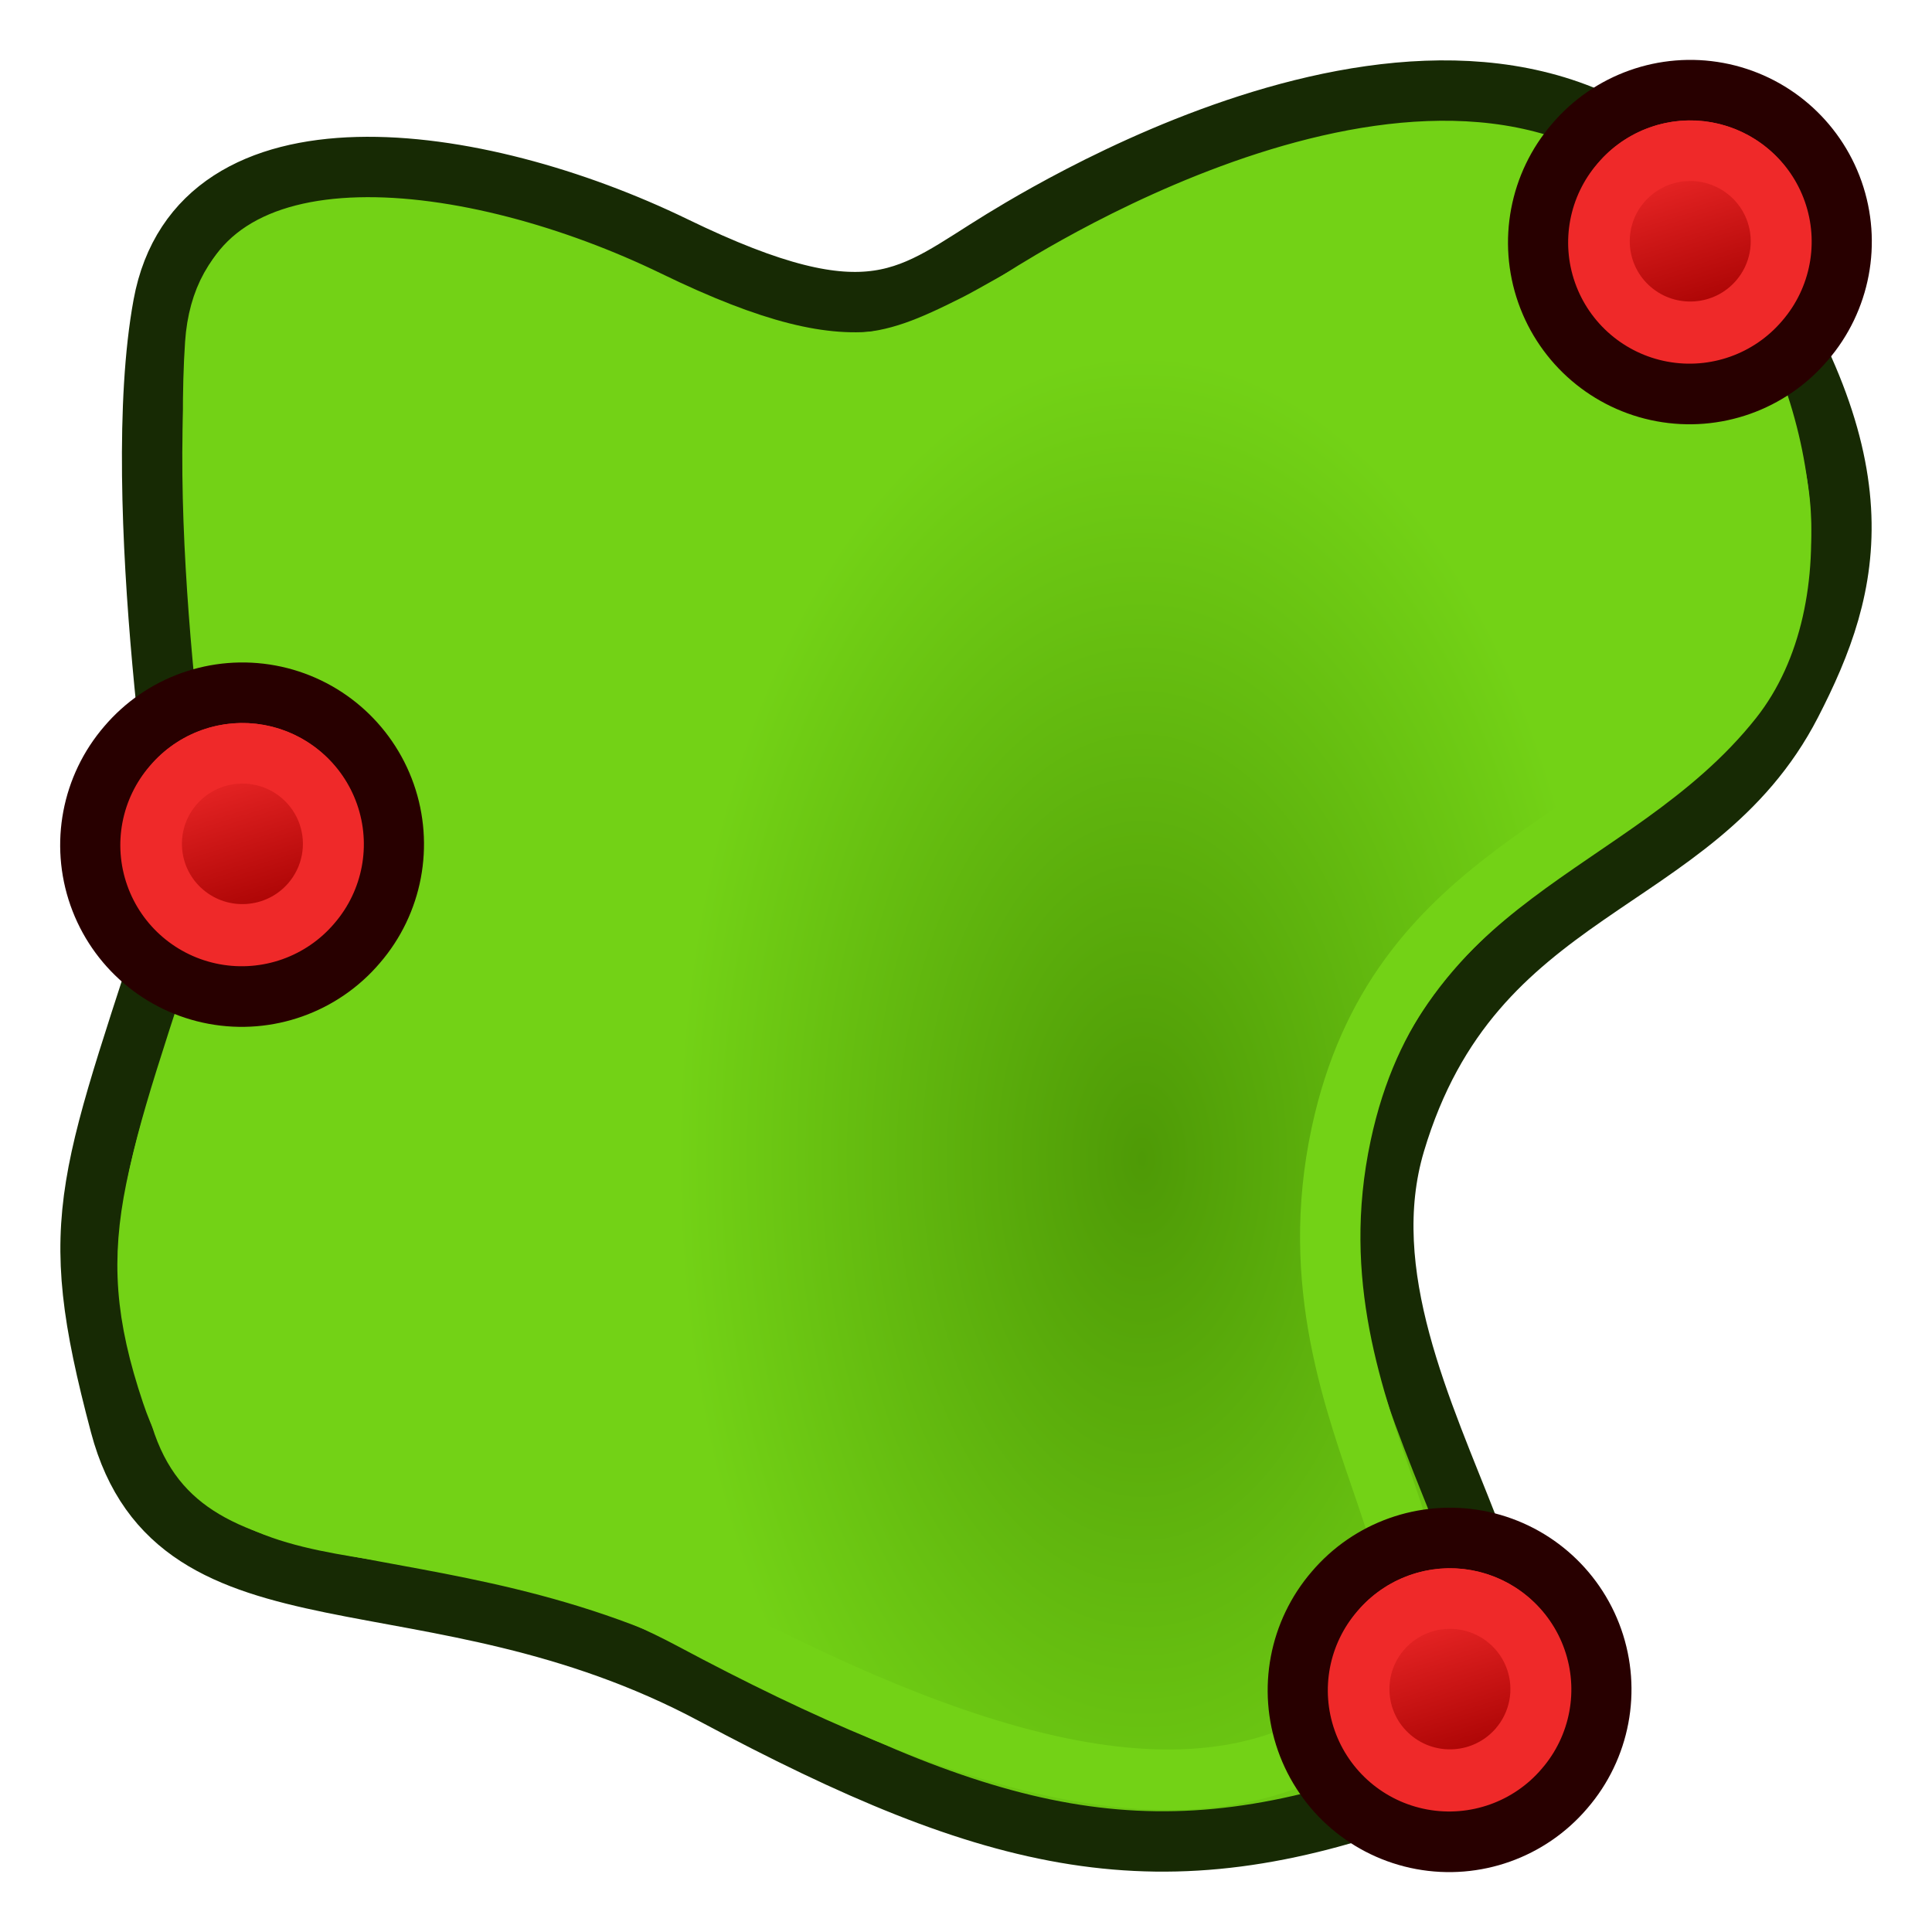
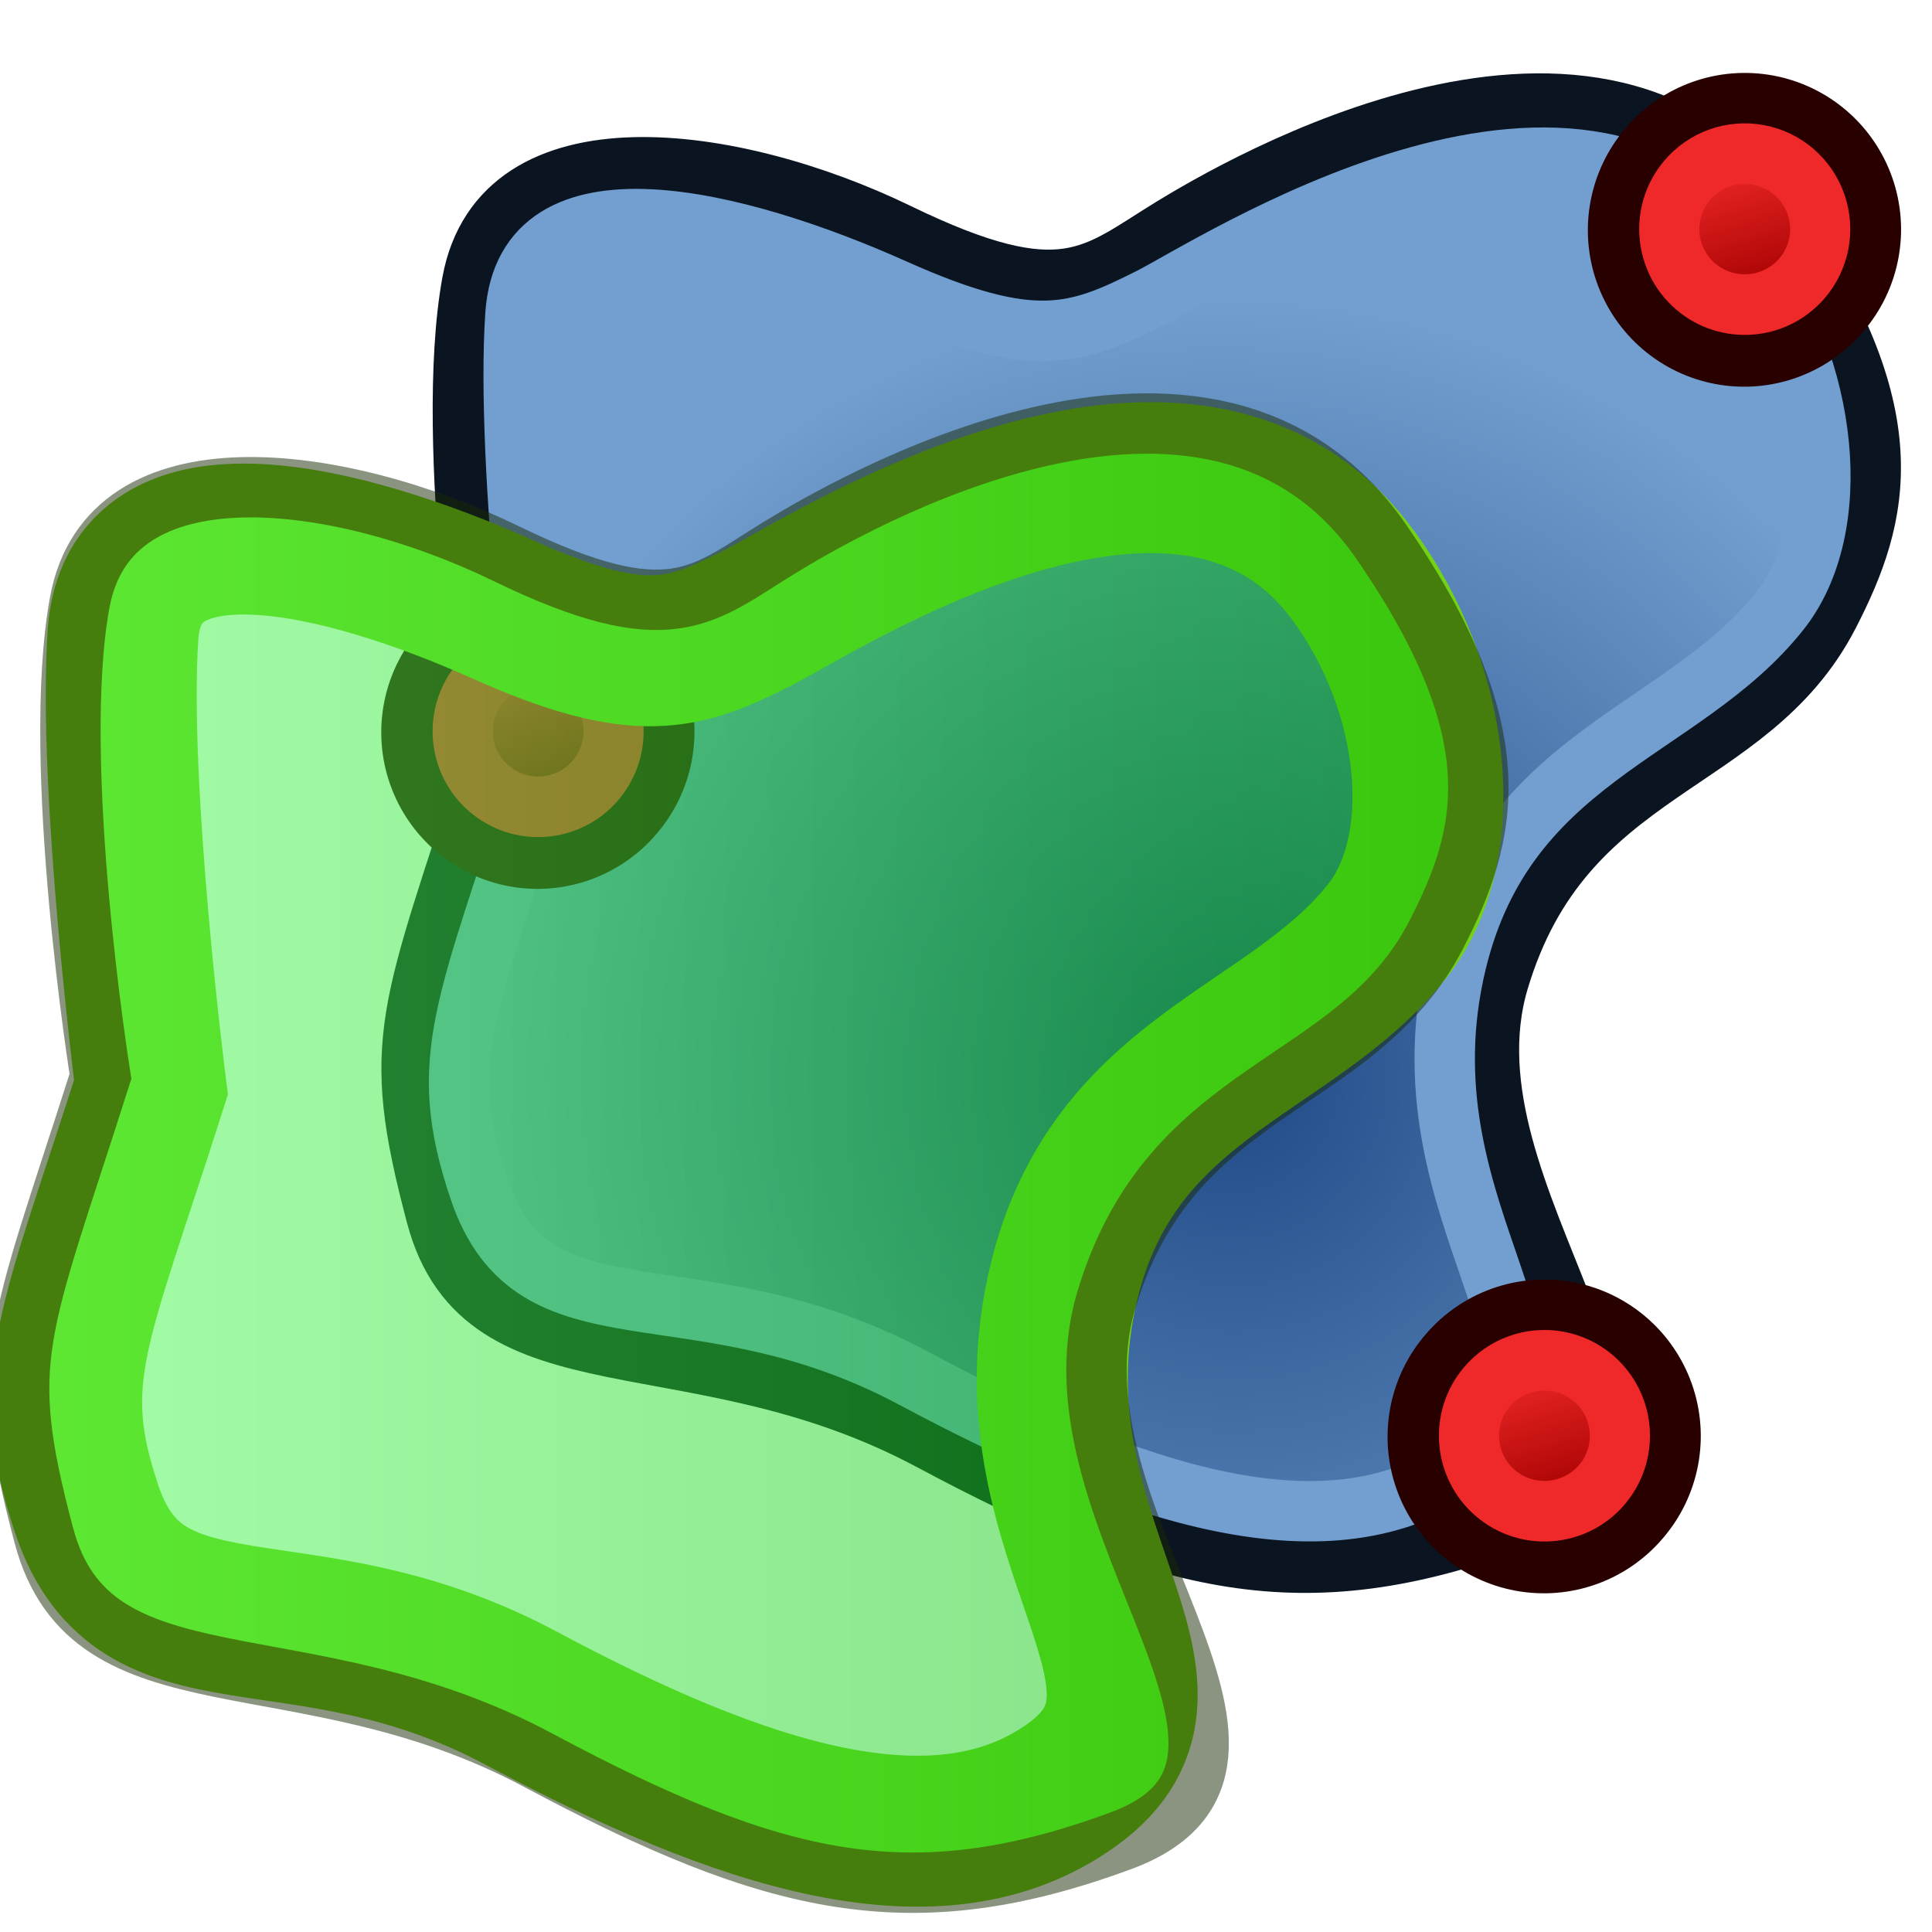
<svg xmlns="http://www.w3.org/2000/svg" xmlns:xlink="http://www.w3.org/1999/xlink" width="64px" height="64px" id="svg3052" version="1.1">
  <defs id="defs3054">
-     <linearGradient id="linearGradient4235">
-       <stop id="stop4237" offset="0" style="stop-color:#4e9a06;stop-opacity:1" />
-       <stop id="stop4239" offset="1" style="stop-color:#73d216;stop-opacity:1" />
-     </linearGradient>
    <linearGradient id="linearGradient4189">
      <stop id="stop4191" offset="0" style="stop-color:#204a87;stop-opacity:1" />
      <stop id="stop4193" offset="1" style="stop-color:#729fcf;stop-opacity:1" />
    </linearGradient>
    <linearGradient id="linearGradient4032">
      <stop style="stop-color:#71b2f8;stop-opacity:1;" offset="0" id="stop4034" />
      <stop style="stop-color:#002795;stop-opacity:1;" offset="1" id="stop4036" />
    </linearGradient>
    <radialGradient xlink:href="#linearGradient3377" id="radialGradient3705" gradientUnits="userSpaceOnUse" cx="148.883" cy="81.87" fx="148.883" fy="81.87" r="19.467" gradientTransform="matrix(1.624467,-0.05136783,0.04345521,0.9993132,-102.9903,7.704044)" />
    <linearGradient id="linearGradient3377">
      <stop id="stop3379" offset="0" style="stop-color:#4bff54;stop-opacity:1;" />
      <stop id="stop3381" offset="1" style="stop-color:#00b800;stop-opacity:1;" />
    </linearGradient>
    <radialGradient xlink:href="#linearGradient3206" id="radialGradient3703" gradientUnits="userSpaceOnUse" cx="135.383" cy="97.37" fx="135.383" fy="97.37" r="19.467" gradientTransform="matrix(0.8790468,0.2250379,-0.417091,2.001673,56.73751,-127.9988)" />
    <linearGradient id="linearGradient3199">
      <stop id="stop3201" offset="0" style="stop-color:#faff2b;stop-opacity:1;" />
      <stop id="stop3203" offset="1" style="stop-color:#ffaa00;stop-opacity:1;" />
    </linearGradient>
    <radialGradient xlink:href="#linearGradient3377" id="radialGradient3692" cx="45.883" cy="28.87" fx="45.883" fy="28.87" r="19.467" gradientUnits="userSpaceOnUse" />
    <linearGradient id="linearGradient3206">
      <stop id="stop3208" offset="0" style="stop-color:#faff2b;stop-opacity:1;" />
      <stop id="stop3210" offset="1" style="stop-color:#ffaa00;stop-opacity:1;" />
    </linearGradient>
    <radialGradient xlink:href="#linearGradient4032" id="radialGradient4030" gradientUnits="userSpaceOnUse" gradientTransform="matrix(1.260164,-0.05136783,0.03370995,0.9993132,-43.13978,7.204408)" cx="148.883" cy="81.87" fx="148.883" fy="81.87" r="19.467" />
+     <radialGradient xlink:href="#linearGradient4189" id="radialGradient4187" cx="35.437" cy="41.607" fx="35.437" fy="41.607" r="30.506" gradientTransform="matrix(0.8071801,-0.6317573,0.6392466,0.8167489,-19.70033,30.32078)" gradientUnits="userSpaceOnUse" />
    <radialGradient xlink:href="#linearGradient4189-7" id="radialGradient4187-6" cx="35.437" cy="41.607" fx="35.437" fy="41.607" r="30.506" gradientTransform="matrix(0.9772993,0,0,0.9692388,0.7054002,1.126948)" gradientUnits="userSpaceOnUse" />
    <linearGradient id="linearGradient4189-7">
      <stop id="stop4191-5" offset="0" style="stop-color:#064d9a;stop-opacity:1" />
      <stop id="stop4193-3" offset="1" style="stop-color:#7499ff;stop-opacity:1" />
    </linearGradient>
    <linearGradient xlink:href="#linearGradient3836-0-6-92-4-2" id="linearGradient3801-1-3-14-0-9" gradientUnits="userSpaceOnUse" x1="-18" y1="18" x2="-22" y2="5" gradientTransform="matrix(0.7634244,0,0,0.7575042,-4.596389,2.752564)" />
    <linearGradient id="linearGradient3836-0-6-92-4-2">
      <stop style="stop-color:#a40000;stop-opacity:1" offset="0" id="stop3838-2-7-06-8-0" />
      <stop style="stop-color:#ef2929;stop-opacity:1" offset="1" id="stop3840-5-5-8-7-23" />
    </linearGradient>
    <linearGradient xlink:href="#linearGradient3836-0-6-92-4-2-2" id="linearGradient3801-1-3-14-0-9-6" gradientUnits="userSpaceOnUse" x1="-18" y1="18" x2="-22" y2="5" gradientTransform="matrix(0.7634244,0,0,0.7575042,-4.596389,2.752564)" />
    <linearGradient id="linearGradient3836-0-6-92-4-2-2">
      <stop style="stop-color:#a40000;stop-opacity:1" offset="0" id="stop3838-2-7-06-8-0-9" />
      <stop style="stop-color:#ef2929;stop-opacity:1" offset="1" id="stop3840-5-5-8-7-23-1" />
    </linearGradient>
    <linearGradient xlink:href="#linearGradient3836-0-6-92-4-2-6" id="linearGradient3801-1-3-14-0-9-3" gradientUnits="userSpaceOnUse" x1="-18" y1="18" x2="-22" y2="5" gradientTransform="matrix(0.7634244,0,0,0.7575042,-4.596389,2.752564)" />
    <linearGradient id="linearGradient3836-0-6-92-4-2-6">
      <stop style="stop-color:#a40000;stop-opacity:1" offset="0" id="stop3838-2-7-06-8-0-0" />
      <stop style="stop-color:#ef2929;stop-opacity:1" offset="1" id="stop3840-5-5-8-7-23-6" />
    </linearGradient>
-     <radialGradient xlink:href="#linearGradient4235" id="radialGradient4207" cx="38.686" cy="42.682" fx="38.686" fy="42.682" r="29.998" gradientTransform="matrix(-0.0020822,-0.8898614,0.5140005,-0.00120273,15.97445,72.86621)" gradientUnits="userSpaceOnUse" />
+     <linearGradient xlink:href="#linearGradient3377" id="linearGradient896" x1="1.805" y1="31.998" x2="62.2" y2="31.998" gradientUnits="userSpaceOnUse" />
  </defs>
  <g id="layer1">
-     <path style="fill:url(#radialGradient4207);fill-opacity:1;fill-rule:evenodd;stroke:#172a04;stroke-width:2;stroke-linecap:butt;stroke-linejoin:miter;stroke-miterlimit:4;stroke-opacity:1;stroke-dasharray:none" d="M 6.232,28.95 C 2.958,39.237 2.102,40.12 3.983,47.202 c 1.881,7.081 10.245,3.905 19.652,8.931 9.407,5.025 14.816,6.282 23.164,3.198 8.348,-3.084 -3.175,-12.792 -0.588,-21.472 2.587,-8.68 9.922,-8.333 13.123,-14.552 2.05,-3.982 3.075,-7.965 -2.187,-15.6 C 50.312,-2.21 35.759,6.381 33.218,7.935 30.149,9.812 28.926,11.361 22.342,8.163 15.757,4.965 6.585,3.709 5.409,10.105 4.234,16.501 6.232,28.95 6.232,28.95 z" id="path4179" />
-     <path style="fill:none;stroke:#73d216;stroke-width:2;stroke-linecap:butt;stroke-linejoin:miter;stroke-miterlimit:4;stroke-opacity:1;stroke-dasharray:none" d="M 8.239,29.39 C 5.19,38.967 3.934,40.937 5.686,46.153 7.857,52.62 14.192,48.986 22.95,53.665 31.708,58.344 39.555,60.936 44.861,57.101 50.42,53.083 42.309,47.479 44.428,37.569 46.278,28.915 53.493,28.09 57.391,23.161 59.978,19.89 59.394,13.565 55.986,8.98 49.296,-0.018 34.81,9.5 32.331,10.742 29.417,12.202 27.704,12.842 22.205,10.381 15.984,7.597 7.535,5.431 7.129,11.386 6.716,17.426 8.239,29.39 8.239,29.39 z" id="path4179-5" />
-     <g transform="matrix(0.5613787,1.5641823e-8,0,0.5657697,41.28696,26.55892)" id="g3827-1-3-92-1-7">
-       <g transform="translate(31.32213,40.57029)" id="g3797-9-5-66-7-5">
-         <path style="fill:#ef2929;stroke:#280000;stroke-width:3.549;stroke-miterlimit:4;stroke-opacity:1;stroke-dasharray:none" id="path4250-71-6-49-2-9" d="M -26.118,5.664 A 8.938,8.868 0 1 1 -12.541,17.201 8.938,8.868 0 1 1 -26.118,5.664 z" />
-         <path style="fill:url(#linearGradient3801-1-3-14-0-9);fill-opacity:1;stroke:#ef2929;stroke-width:3.549;stroke-miterlimit:4;stroke-opacity:1;stroke-dasharray:none" id="path4250-7-3-2-5-7-2" d="m -23.402,7.974 a 5.344,5.303 0 1 1 8.118,6.898 5.344,5.303 0 0 1 -8.118,-6.898 z" />
+     <g id="g878" transform="matrix(0.8333917,0,0,0.8333917,11.13387,0.929615)">
+       <path id="path4179" d="M 6.232,28.95 C 2.958,39.237 2.102,40.12 3.983,47.202 c 1.881,7.081 10.245,3.905 19.652,8.931 9.407,5.025 14.816,6.282 23.164,3.198 8.348,-3.084 -3.175,-12.792 -0.588,-21.472 2.587,-8.68 9.922,-8.333 13.123,-14.552 2.05,-3.982 3.075,-7.965 -2.187,-15.6 C 50.312,-2.21 35.759,6.381 33.218,7.935 30.149,9.812 28.926,11.361 22.342,8.163 15.757,4.965 6.585,3.709 5.409,10.105 4.234,16.501 6.232,28.95 6.232,28.95 Z" style="fill:url(#radialGradient4187);fill-opacity:1;fill-rule:evenodd;stroke:#0b1521;stroke-width:2.4;stroke-linecap:butt;stroke-linejoin:miter;stroke-miterlimit:4;stroke-dasharray:none;stroke-opacity:1" />
+       <path id="path4179-5" d="M 8.239,29.39 C 5.19,38.967 3.934,40.937 5.686,46.153 c 2.171,6.467 8.506,2.833 17.264,7.512 8.758,4.679 16.605,7.271 21.911,3.436 C 50.42,53.083 42.309,47.479 44.428,37.569 46.278,28.915 53.493,28.09 57.391,23.161 59.978,19.89 59.394,13.565 55.986,8.98 49.296,-0.018 34.81,9.5 32.331,10.742 29.417,12.202 27.704,12.842 22.205,10.381 15.984,7.597 7.535,5.431 7.129,11.386 6.716,17.426 8.239,29.39 8.239,29.39 Z" style="fill:none;stroke:#729fcf;stroke-width:2.4;stroke-linecap:butt;stroke-linejoin:miter;stroke-miterlimit:4;stroke-dasharray:none;stroke-opacity:1" />
+       <g id="g3827-1-3-92-1-7" transform="matrix(0.5613787,1.5641823e-8,0,0.5657697,41.28696,26.55892)">
+         <g id="g3797-9-5-66-7-5" transform="translate(31.32213,40.57029)">
+           <path d="M -26.118,5.664 A 8.938,8.868 0 1 1 -12.541,17.201 8.938,8.868 0 1 1 -26.118,5.664 Z" id="path4250-71-6-49-2-9" style="fill:#ef2929;stroke:#280000;stroke-width:4.258;stroke-miterlimit:4;stroke-dasharray:none;stroke-opacity:1" />
+           <path d="m -23.402,7.974 a 5.344,5.303 0 1 1 8.118,6.898 5.344,5.303 0 0 1 -8.118,-6.898 z" id="path4250-7-3-2-5-7-2" style="fill:url(#linearGradient3801-1-3-14-0-9);fill-opacity:1;stroke:#ef2929;stroke-width:4.258;stroke-miterlimit:4;stroke-dasharray:none;stroke-opacity:1" />
+         </g>
+       </g>
+       <g id="g3827-1-3-92-1-7-2" transform="matrix(0.5613787,1.5641823e-8,0,0.5657697,1.28696,-1.441083)">
+         <g id="g3797-9-5-66-7-5-7" transform="translate(31.32213,40.57029)">
+           <path d="M -26.118,5.664 A 8.938,8.868 0 1 1 -12.541,17.201 8.938,8.868 0 1 1 -26.118,5.664 Z" id="path4250-71-6-49-2-9-0" style="fill:#ef2929;stroke:#280000;stroke-width:4.258;stroke-miterlimit:4;stroke-dasharray:none;stroke-opacity:1" />
+           <path d="m -23.402,7.974 a 5.344,5.303 0 1 1 8.118,6.898 5.344,5.303 0 0 1 -8.118,-6.898 z" id="path4250-7-3-2-5-7-2-9" style="fill:url(#linearGradient3801-1-3-14-0-9-6);fill-opacity:1;stroke:#ef2929;stroke-width:4.258;stroke-miterlimit:4;stroke-dasharray:none;stroke-opacity:1" />
+         </g>
+       </g>
+       <g id="g3827-1-3-92-1-7-26" transform="matrix(0.5613787,1.5641823e-8,0,0.5657697,49.24814,-21.40226)">
+         <g id="g3797-9-5-66-7-5-1" transform="translate(31.32213,40.57029)">
+           <path d="M -26.118,5.664 A 8.938,8.868 0 1 1 -12.541,17.201 8.938,8.868 0 1 1 -26.118,5.664 Z" id="path4250-71-6-49-2-9-8" style="fill:#ef2929;stroke:#280000;stroke-width:4.258;stroke-miterlimit:4;stroke-dasharray:none;stroke-opacity:1" />
+           <path d="m -23.402,7.974 a 5.344,5.303 0 1 1 8.118,6.898 5.344,5.303 0 0 1 -8.118,-6.898 z" id="path4250-7-3-2-5-7-2-7" style="fill:url(#linearGradient3801-1-3-14-0-9-3);fill-opacity:1;stroke:#ef2929;stroke-width:4.258;stroke-miterlimit:4;stroke-dasharray:none;stroke-opacity:1" />
+         </g>
      </g>
    </g>
-     <g transform="matrix(0.5613787,1.5641823e-8,0,0.5657697,1.28696,-1.441083)" id="g3827-1-3-92-1-7-2">
-       <g transform="translate(31.32213,40.57029)" id="g3797-9-5-66-7-5-7">
-         <path style="fill:#ef2929;stroke:#280000;stroke-width:3.549;stroke-miterlimit:4;stroke-opacity:1;stroke-dasharray:none" id="path4250-71-6-49-2-9-0" d="M -26.118,5.664 A 8.938,8.868 0 1 1 -12.541,17.201 8.938,8.868 0 1 1 -26.118,5.664 z" />
-         <path style="fill:url(#linearGradient3801-1-3-14-0-9-6);fill-opacity:1;stroke:#ef2929;stroke-width:3.549;stroke-miterlimit:4;stroke-opacity:1;stroke-dasharray:none" id="path4250-7-3-2-5-7-2-9" d="m -23.402,7.974 a 5.344,5.303 0 1 1 8.118,6.898 5.344,5.303 0 0 1 -8.118,-6.898 z" />
-       </g>
-     </g>
-     <g transform="matrix(0.5613787,1.5641823e-8,0,0.5657697,49.24814,-21.40226)" id="g3827-1-3-92-1-7-26">
-       <g transform="translate(31.32213,40.57029)" id="g3797-9-5-66-7-5-1">
-         <path style="fill:#ef2929;stroke:#280000;stroke-width:3.549;stroke-miterlimit:4;stroke-opacity:1;stroke-dasharray:none" id="path4250-71-6-49-2-9-8" d="M -26.118,5.664 A 8.938,8.868 0 1 1 -12.541,17.201 8.938,8.868 0 1 1 -26.118,5.664 z" />
-         <path style="fill:url(#linearGradient3801-1-3-14-0-9-3);fill-opacity:1;stroke:#ef2929;stroke-width:3.549;stroke-miterlimit:4;stroke-opacity:1;stroke-dasharray:none" id="path4250-7-3-2-5-7-2-7" d="m -23.402,7.974 a 5.344,5.303 0 1 1 8.118,6.898 5.344,5.303 0 0 1 -8.118,-6.898 z" />
-       </g>
+     <g id="g869" transform="matrix(0.8333917,0,0,0.8333917,-1.866133,11.52929)">
+       <path id="path4179-5-6" d="M 8.239,29.39 C 5.19,38.967 3.934,40.937 5.686,46.153 7.857,52.62 14.192,48.986 22.95,53.665 31.708,58.344 39.555,60.936 44.861,57.101 50.42,53.083 42.309,47.479 44.428,37.569 46.278,28.915 53.493,28.09 57.391,23.161 59.978,19.89 59.394,13.565 55.986,8.98 49.296,-0.018 34.81,9.5 32.331,10.742 29.417,12.202 27.704,12.842 22.205,10.381 15.984,7.597 7.535,5.431 7.129,11.386 6.716,17.426 8.239,29.39 8.239,29.39 Z" style="fill:none;stroke:#73d216;stroke-width:6;stroke-linecap:butt;stroke-linejoin:miter;stroke-miterlimit:4;stroke-dasharray:none;stroke-opacity:1" />
+       <path id="path4179-3" d="M 6.232,28.95 C 2.958,39.237 2.102,40.12 3.983,47.202 c 1.881,7.081 10.245,3.905 19.652,8.931 9.407,5.025 14.816,6.282 23.164,3.198 8.348,-3.084 -3.175,-12.792 -0.588,-21.472 2.587,-8.68 9.922,-8.333 13.123,-14.552 2.05,-3.982 3.075,-7.965 -2.187,-15.6 C 50.312,-2.21 35.759,6.381 33.218,7.935 30.149,9.812 28.926,11.361 22.342,8.163 15.757,4.965 6.585,3.709 5.409,10.105 4.234,16.501 6.232,28.95 6.232,28.95 Z" style="fill:url(#linearGradient896);fill-opacity:1;fill-rule:evenodd;stroke:#172a04;stroke-width:2.4;stroke-linecap:butt;stroke-linejoin:miter;stroke-miterlimit:4;stroke-dasharray:none;stroke-opacity:1;opacity:0.5" />
    </g>
  </g>
</svg>
